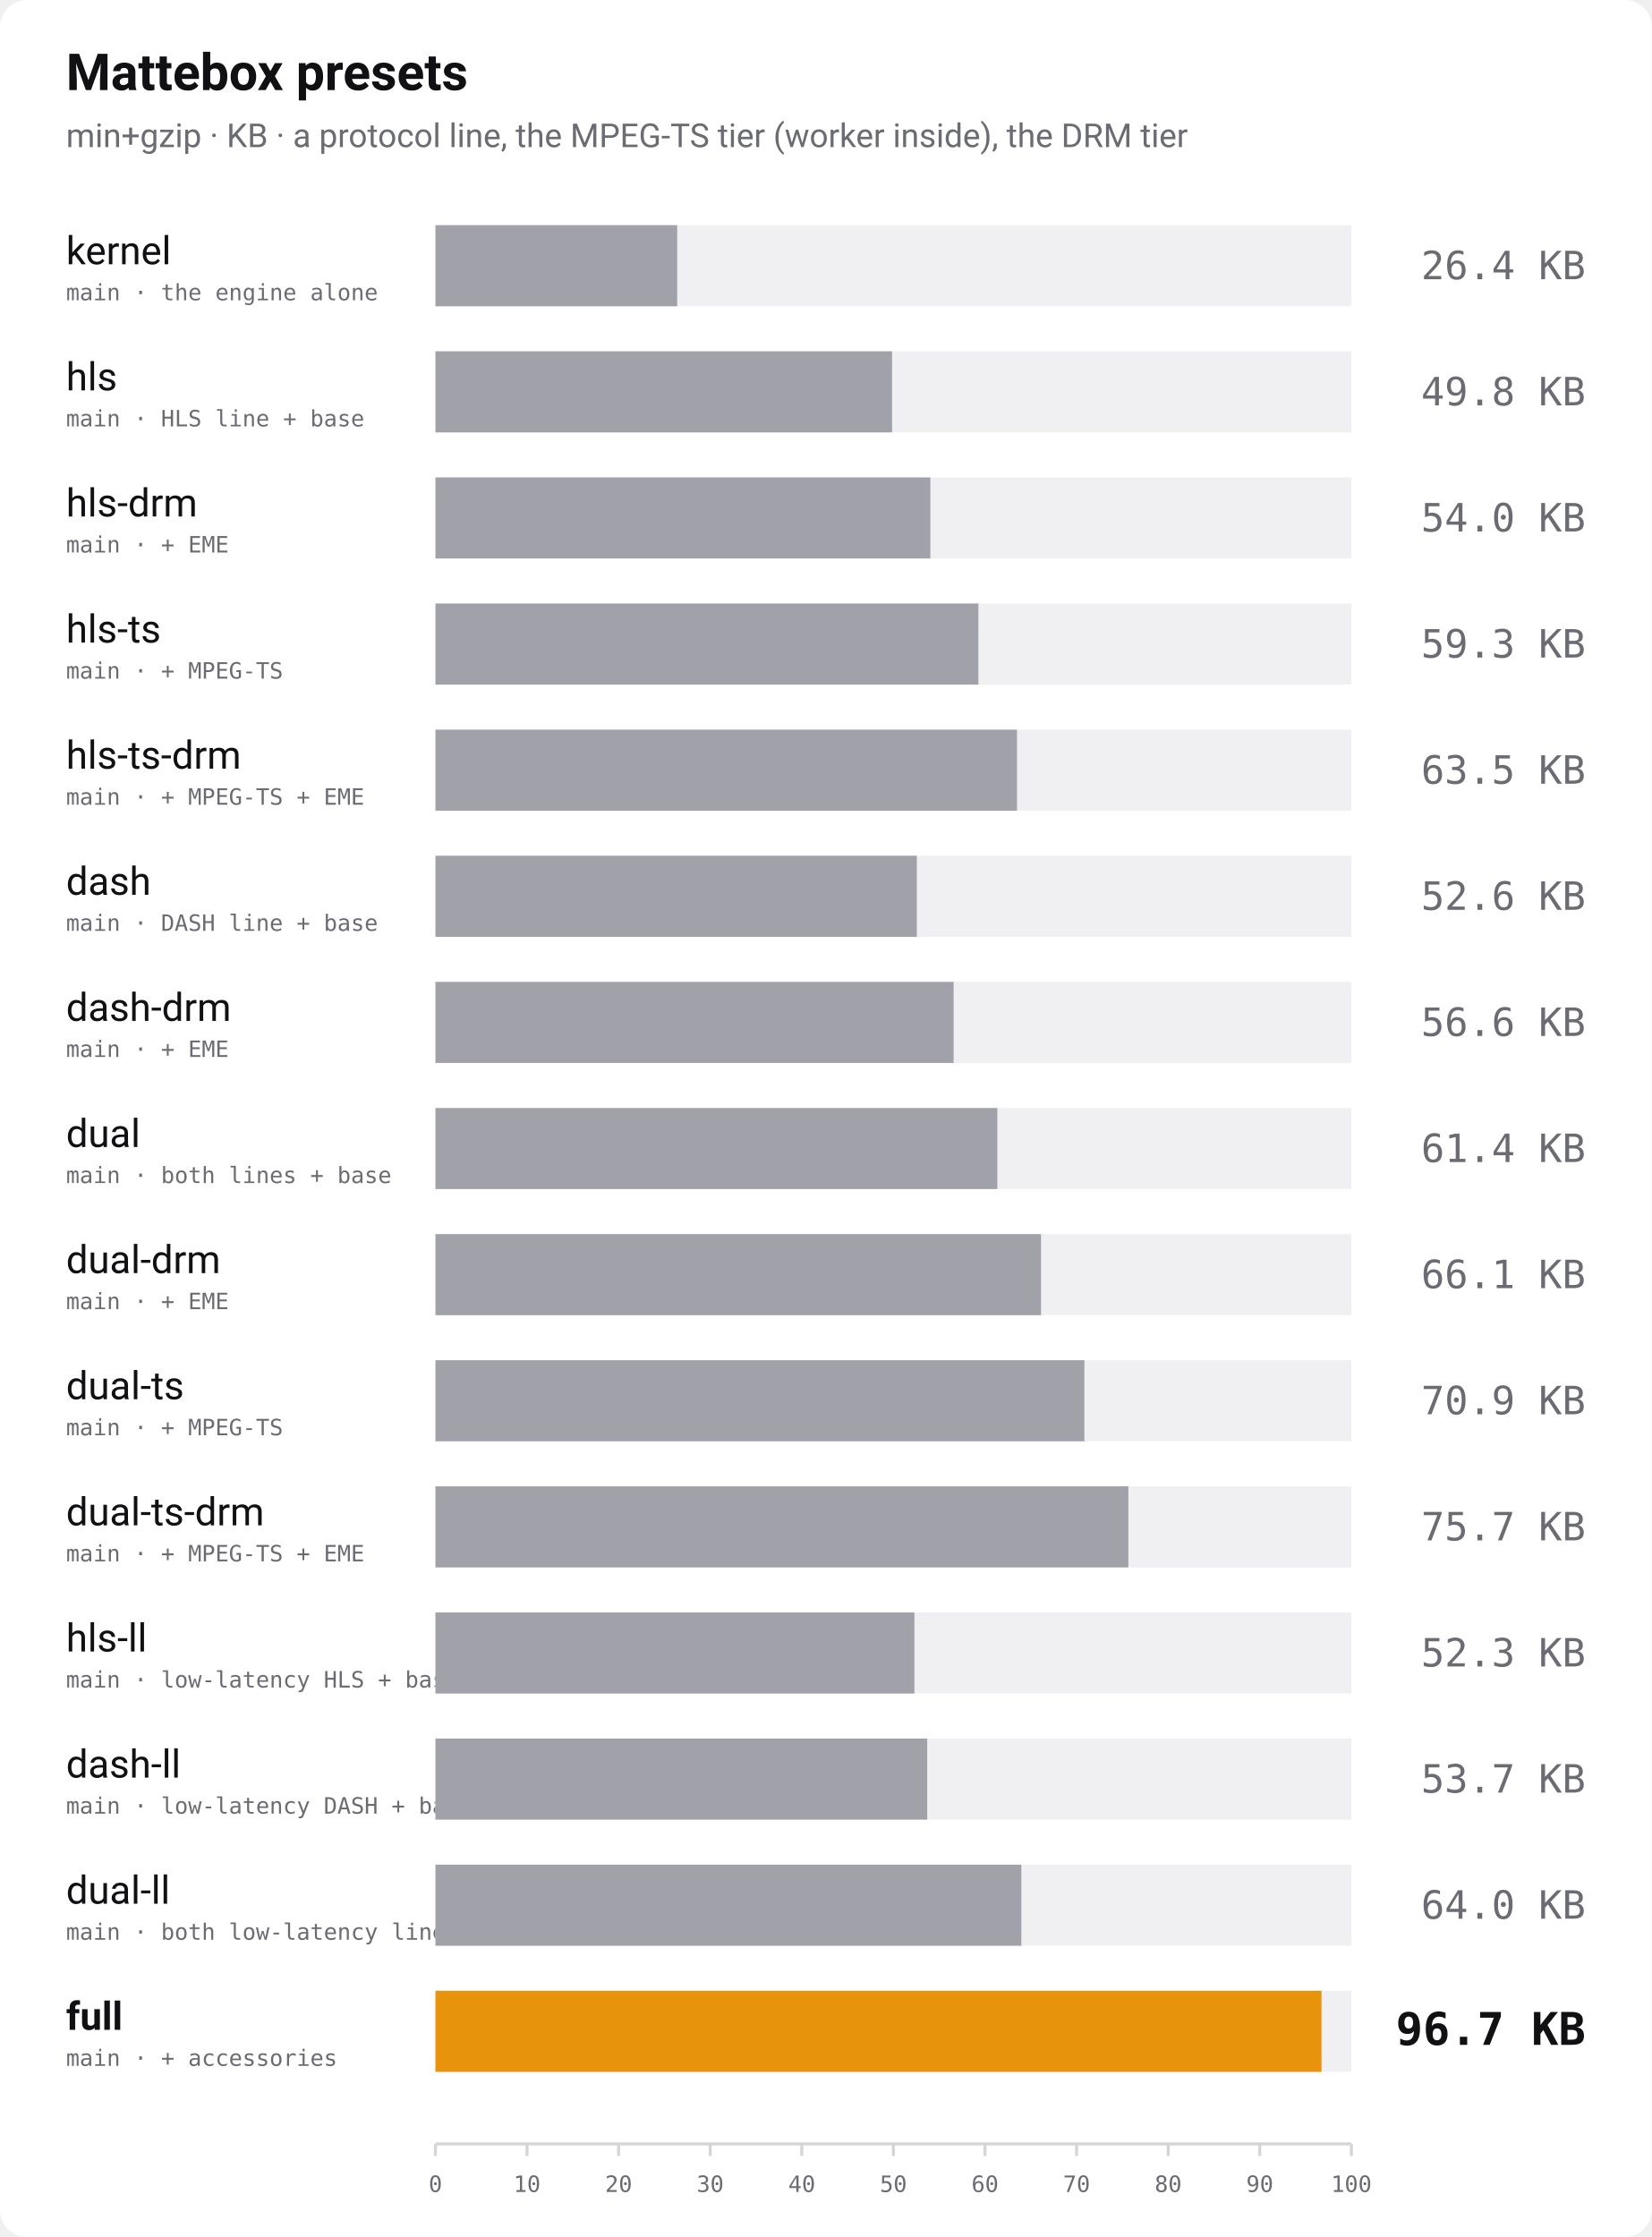
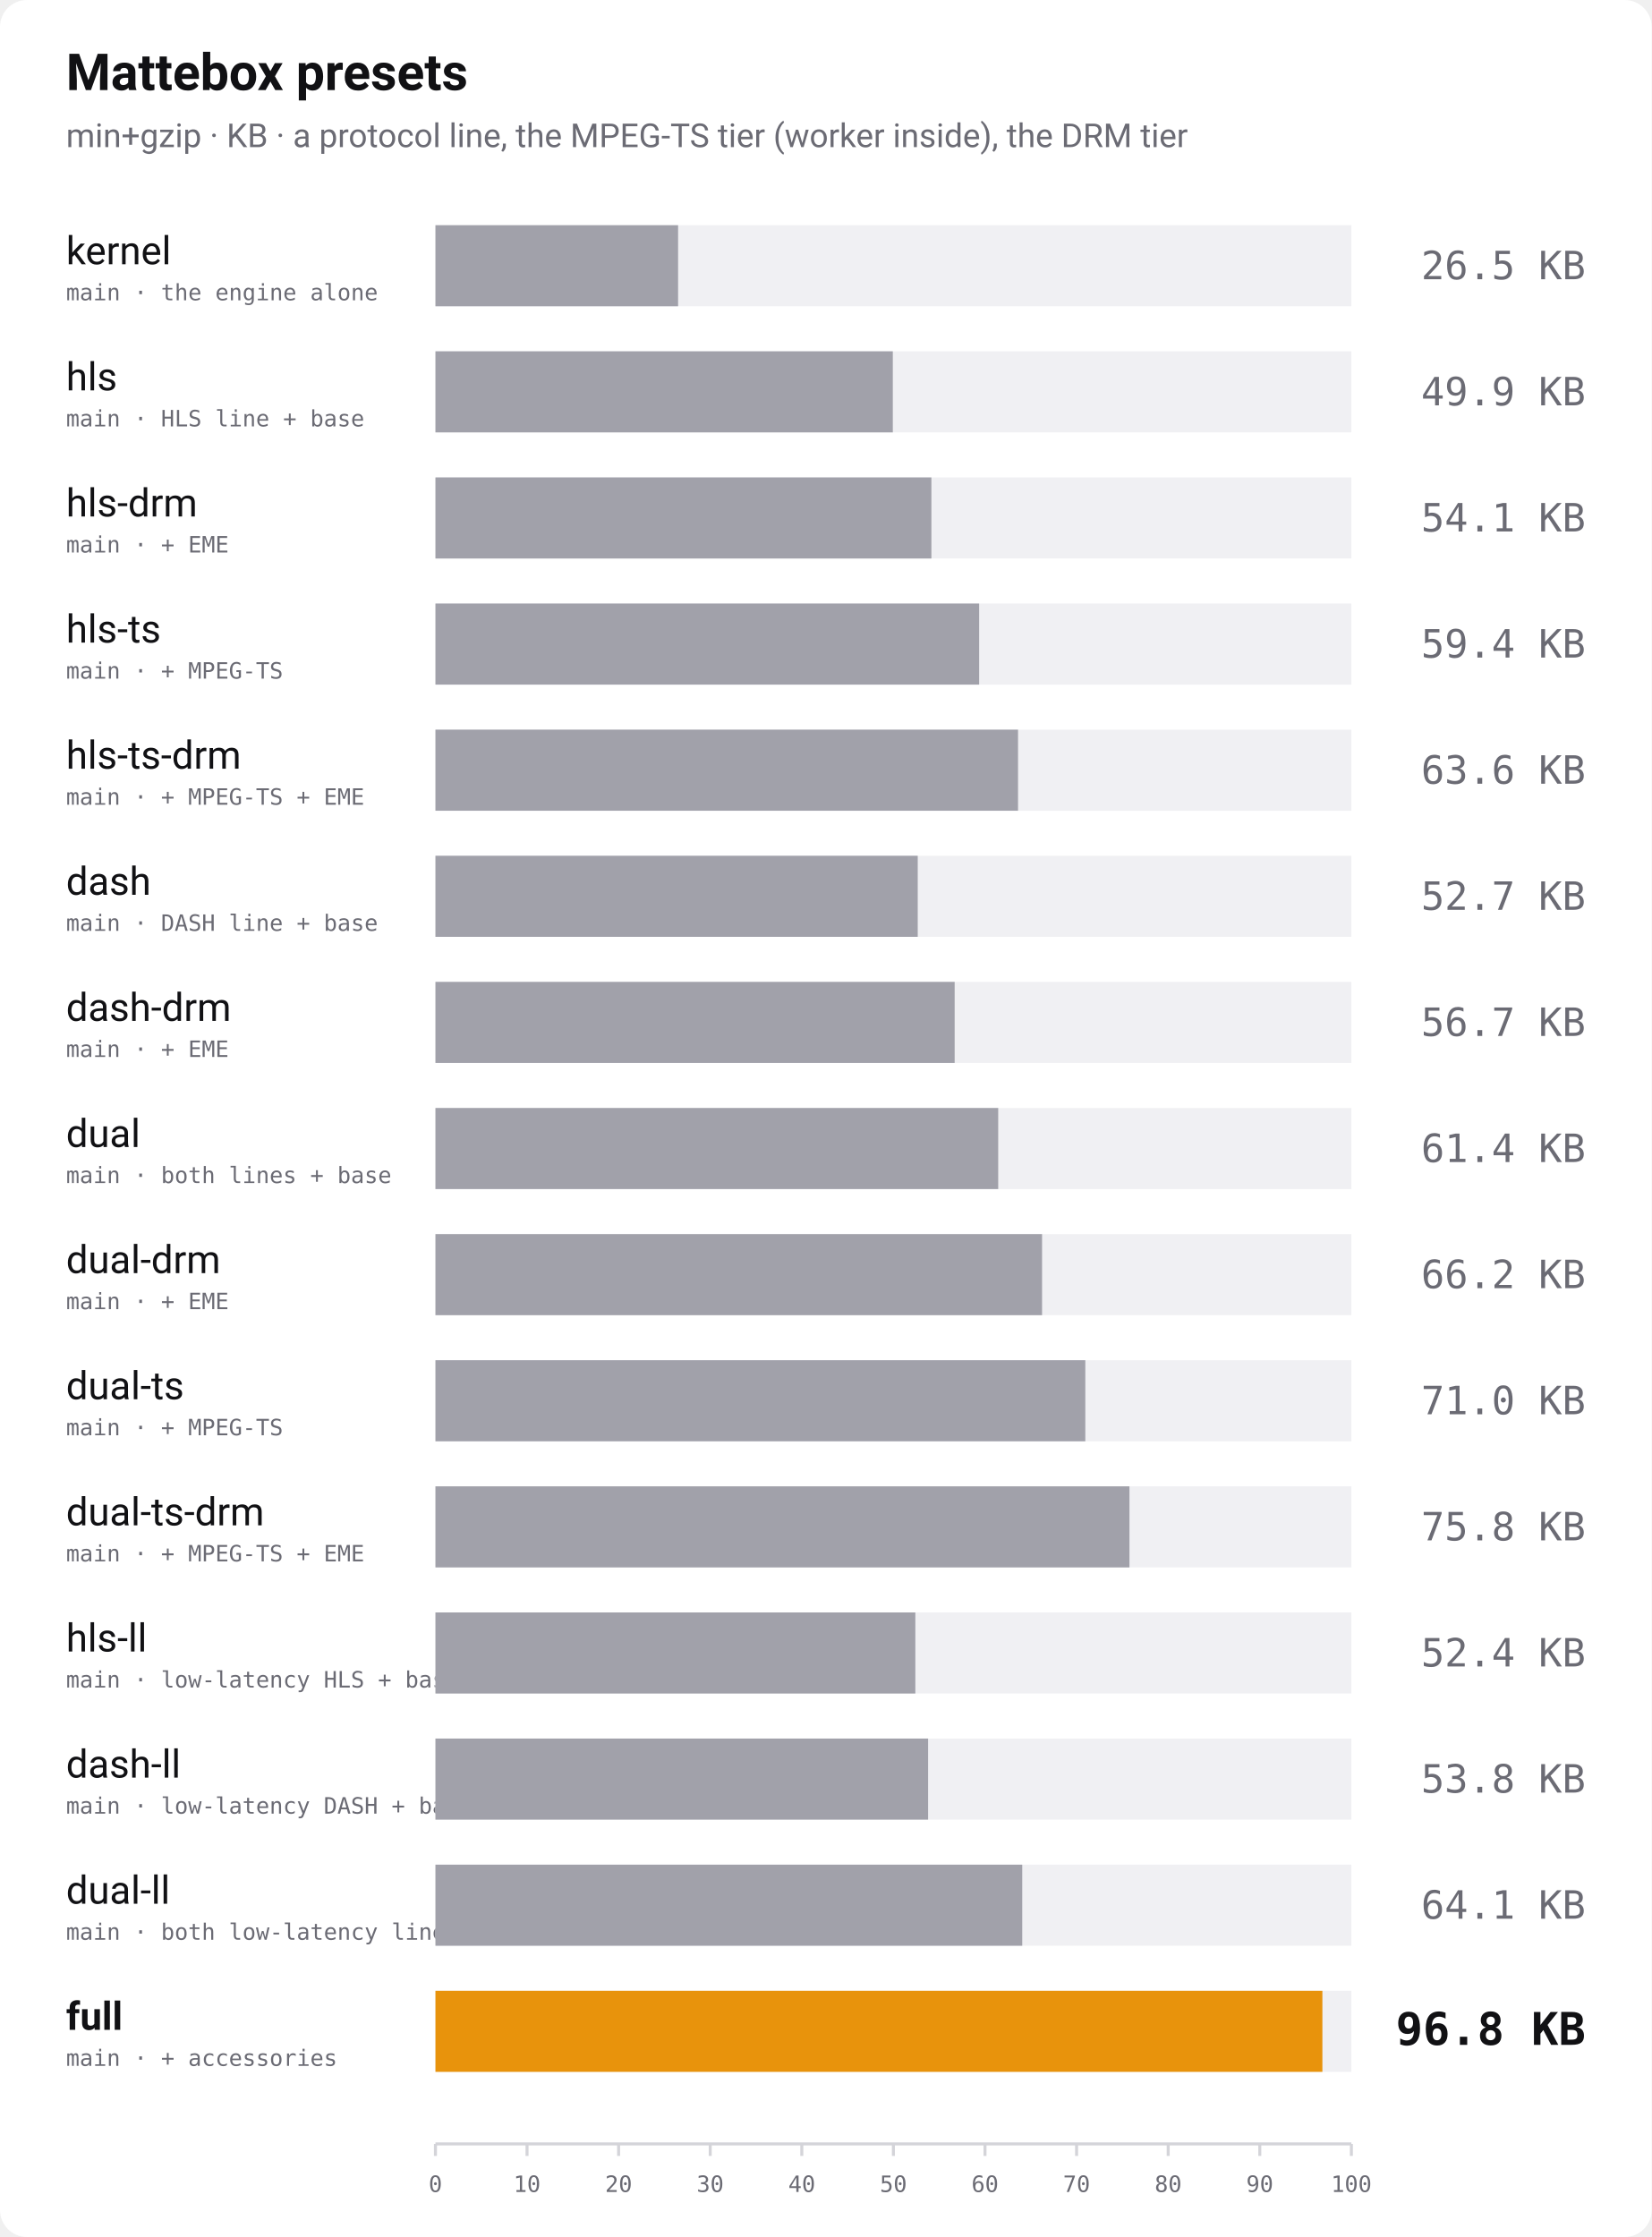
<svg xmlns="http://www.w3.org/2000/svg" width="1100" height="1490" viewBox="0 0 1100 1490" role="img" aria-label="Bundle size of every Mattebox preset, min+gzip">
  <rect width="1100" height="1490" rx="18" fill="#ffffff" />
  <text x="44" y="60" font-family="-apple-system, 'Segoe UI', Roboto, Helvetica, Arial, sans-serif" font-size="34" font-weight="700" fill="#111114">Mattebox presets</text>
  <text x="44" y="98" font-family="-apple-system, 'Segoe UI', Roboto, Helvetica, Arial, sans-serif" font-size="22" fill="#6b6b74">min+gzip · KB · a protocol line, the MPEG-TS tier (worker inside), the DRM tier</text>
  <text x="44" y="176" font-family="-apple-system, 'Segoe UI', Roboto, Helvetica, Arial, sans-serif" font-size="26" font-weight="400" fill="#111114">kernel</text>
  <text x="44" y="200" font-family="ui-monospace, 'SF Mono', Menlo, Consolas, monospace" font-size="15" fill="#6b6b74">main · the engine alone</text>
  <rect x="290" y="150" width="610" height="54" fill="#f0f0f3" />
-   <rect x="290" y="150" width="161.0" height="54" fill="#a1a1aa" />
-   <text x="1056" y="186" text-anchor="end" font-family="ui-monospace, 'SF Mono', Menlo, Consolas, monospace" font-size="26" font-weight="400" fill="#6b6b74">26.4 KB</text>
+   <rect x="290" y="150" width="161.6" height="54" fill="#a1a1aa" />
+   <text x="1056" y="186" text-anchor="end" font-family="ui-monospace, 'SF Mono', Menlo, Consolas, monospace" font-size="26" font-weight="400" fill="#6b6b74">26.5 KB</text>
  <text x="44" y="260" font-family="-apple-system, 'Segoe UI', Roboto, Helvetica, Arial, sans-serif" font-size="26" font-weight="400" fill="#111114">hls</text>
  <text x="44" y="284" font-family="ui-monospace, 'SF Mono', Menlo, Consolas, monospace" font-size="15" fill="#6b6b74">main · HLS line + base</text>
  <rect x="290" y="234" width="610" height="54" fill="#f0f0f3" />
-   <rect x="290" y="234" width="304.1" height="54" fill="#a1a1aa" />
-   <text x="1056" y="270" text-anchor="end" font-family="ui-monospace, 'SF Mono', Menlo, Consolas, monospace" font-size="26" font-weight="400" fill="#6b6b74">49.8 KB</text>
+   <rect x="290" y="234" width="304.6" height="54" fill="#a1a1aa" />
+   <text x="1056" y="270" text-anchor="end" font-family="ui-monospace, 'SF Mono', Menlo, Consolas, monospace" font-size="26" font-weight="400" fill="#6b6b74">49.9 KB</text>
  <text x="44" y="344" font-family="-apple-system, 'Segoe UI', Roboto, Helvetica, Arial, sans-serif" font-size="26" font-weight="400" fill="#111114">hls-drm</text>
  <text x="44" y="368" font-family="ui-monospace, 'SF Mono', Menlo, Consolas, monospace" font-size="15" fill="#6b6b74">main · + EME</text>
  <rect x="290" y="318" width="610" height="54" fill="#f0f0f3" />
-   <rect x="290" y="318" width="329.6" height="54" fill="#a1a1aa" />
-   <text x="1056" y="354" text-anchor="end" font-family="ui-monospace, 'SF Mono', Menlo, Consolas, monospace" font-size="26" font-weight="400" fill="#6b6b74">54.0 KB</text>
+   <rect x="290" y="318" width="330.3" height="54" fill="#a1a1aa" />
+   <text x="1056" y="354" text-anchor="end" font-family="ui-monospace, 'SF Mono', Menlo, Consolas, monospace" font-size="26" font-weight="400" fill="#6b6b74">54.1 KB</text>
  <text x="44" y="428" font-family="-apple-system, 'Segoe UI', Roboto, Helvetica, Arial, sans-serif" font-size="26" font-weight="400" fill="#111114">hls-ts</text>
  <text x="44" y="452" font-family="ui-monospace, 'SF Mono', Menlo, Consolas, monospace" font-size="15" fill="#6b6b74">main · + MPEG-TS</text>
  <rect x="290" y="402" width="610" height="54" fill="#f0f0f3" />
-   <rect x="290" y="402" width="361.6" height="54" fill="#a1a1aa" />
-   <text x="1056" y="438" text-anchor="end" font-family="ui-monospace, 'SF Mono', Menlo, Consolas, monospace" font-size="26" font-weight="400" fill="#6b6b74">59.3 KB</text>
+   <rect x="290" y="402" width="362.1" height="54" fill="#a1a1aa" />
+   <text x="1056" y="438" text-anchor="end" font-family="ui-monospace, 'SF Mono', Menlo, Consolas, monospace" font-size="26" font-weight="400" fill="#6b6b74">59.4 KB</text>
  <text x="44" y="512" font-family="-apple-system, 'Segoe UI', Roboto, Helvetica, Arial, sans-serif" font-size="26" font-weight="400" fill="#111114">hls-ts-drm</text>
  <text x="44" y="536" font-family="ui-monospace, 'SF Mono', Menlo, Consolas, monospace" font-size="15" fill="#6b6b74">main · + MPEG-TS + EME</text>
  <rect x="290" y="486" width="610" height="54" fill="#f0f0f3" />
-   <rect x="290" y="486" width="387.3" height="54" fill="#a1a1aa" />
-   <text x="1056" y="522" text-anchor="end" font-family="ui-monospace, 'SF Mono', Menlo, Consolas, monospace" font-size="26" font-weight="400" fill="#6b6b74">63.5 KB</text>
+   <rect x="290" y="486" width="388.0" height="54" fill="#a1a1aa" />
+   <text x="1056" y="522" text-anchor="end" font-family="ui-monospace, 'SF Mono', Menlo, Consolas, monospace" font-size="26" font-weight="400" fill="#6b6b74">63.6 KB</text>
  <text x="44" y="596" font-family="-apple-system, 'Segoe UI', Roboto, Helvetica, Arial, sans-serif" font-size="26" font-weight="400" fill="#111114">dash</text>
  <text x="44" y="620" font-family="ui-monospace, 'SF Mono', Menlo, Consolas, monospace" font-size="15" fill="#6b6b74">main · DASH line + base</text>
  <rect x="290" y="570" width="610" height="54" fill="#f0f0f3" />
-   <rect x="290" y="570" width="320.6" height="54" fill="#a1a1aa" />
-   <text x="1056" y="606" text-anchor="end" font-family="ui-monospace, 'SF Mono', Menlo, Consolas, monospace" font-size="26" font-weight="400" fill="#6b6b74">52.6 KB</text>
+   <rect x="290" y="570" width="321.2" height="54" fill="#a1a1aa" />
+   <text x="1056" y="606" text-anchor="end" font-family="ui-monospace, 'SF Mono', Menlo, Consolas, monospace" font-size="26" font-weight="400" fill="#6b6b74">52.7 KB</text>
  <text x="44" y="680" font-family="-apple-system, 'Segoe UI', Roboto, Helvetica, Arial, sans-serif" font-size="26" font-weight="400" fill="#111114">dash-drm</text>
  <text x="44" y="704" font-family="ui-monospace, 'SF Mono', Menlo, Consolas, monospace" font-size="15" fill="#6b6b74">main · + EME</text>
  <rect x="290" y="654" width="610" height="54" fill="#f0f0f3" />
-   <rect x="290" y="654" width="345.1" height="54" fill="#a1a1aa" />
-   <text x="1056" y="690" text-anchor="end" font-family="ui-monospace, 'SF Mono', Menlo, Consolas, monospace" font-size="26" font-weight="400" fill="#6b6b74">56.6 KB</text>
+   <rect x="290" y="654" width="345.8" height="54" fill="#a1a1aa" />
+   <text x="1056" y="690" text-anchor="end" font-family="ui-monospace, 'SF Mono', Menlo, Consolas, monospace" font-size="26" font-weight="400" fill="#6b6b74">56.7 KB</text>
  <text x="44" y="764" font-family="-apple-system, 'Segoe UI', Roboto, Helvetica, Arial, sans-serif" font-size="26" font-weight="400" fill="#111114">dual</text>
  <text x="44" y="788" font-family="ui-monospace, 'SF Mono', Menlo, Consolas, monospace" font-size="15" fill="#6b6b74">main · both lines + base</text>
  <rect x="290" y="738" width="610" height="54" fill="#f0f0f3" />
-   <rect x="290" y="738" width="374.2" height="54" fill="#a1a1aa" />
+   <rect x="290" y="738" width="374.8" height="54" fill="#a1a1aa" />
  <text x="1056" y="774" text-anchor="end" font-family="ui-monospace, 'SF Mono', Menlo, Consolas, monospace" font-size="26" font-weight="400" fill="#6b6b74">61.4 KB</text>
  <text x="44" y="848" font-family="-apple-system, 'Segoe UI', Roboto, Helvetica, Arial, sans-serif" font-size="26" font-weight="400" fill="#111114">dual-drm</text>
  <text x="44" y="872" font-family="ui-monospace, 'SF Mono', Menlo, Consolas, monospace" font-size="15" fill="#6b6b74">main · + EME</text>
  <rect x="290" y="822" width="610" height="54" fill="#f0f0f3" />
-   <rect x="290" y="822" width="403.3" height="54" fill="#a1a1aa" />
-   <text x="1056" y="858" text-anchor="end" font-family="ui-monospace, 'SF Mono', Menlo, Consolas, monospace" font-size="26" font-weight="400" fill="#6b6b74">66.1 KB</text>
+   <rect x="290" y="822" width="404.0" height="54" fill="#a1a1aa" />
+   <text x="1056" y="858" text-anchor="end" font-family="ui-monospace, 'SF Mono', Menlo, Consolas, monospace" font-size="26" font-weight="400" fill="#6b6b74">66.2 KB</text>
  <text x="44" y="932" font-family="-apple-system, 'Segoe UI', Roboto, Helvetica, Arial, sans-serif" font-size="26" font-weight="400" fill="#111114">dual-ts</text>
  <text x="44" y="956" font-family="ui-monospace, 'SF Mono', Menlo, Consolas, monospace" font-size="15" fill="#6b6b74">main · + MPEG-TS</text>
  <rect x="290" y="906" width="610" height="54" fill="#f0f0f3" />
-   <rect x="290" y="906" width="432.2" height="54" fill="#a1a1aa" />
-   <text x="1056" y="942" text-anchor="end" font-family="ui-monospace, 'SF Mono', Menlo, Consolas, monospace" font-size="26" font-weight="400" fill="#6b6b74">70.9 KB</text>
+   <rect x="290" y="906" width="432.8" height="54" fill="#a1a1aa" />
+   <text x="1056" y="942" text-anchor="end" font-family="ui-monospace, 'SF Mono', Menlo, Consolas, monospace" font-size="26" font-weight="400" fill="#6b6b74">71.0 KB</text>
  <text x="44" y="1016" font-family="-apple-system, 'Segoe UI', Roboto, Helvetica, Arial, sans-serif" font-size="26" font-weight="400" fill="#111114">dual-ts-drm</text>
  <text x="44" y="1040" font-family="ui-monospace, 'SF Mono', Menlo, Consolas, monospace" font-size="15" fill="#6b6b74">main · + MPEG-TS + EME</text>
  <rect x="290" y="990" width="610" height="54" fill="#f0f0f3" />
-   <rect x="290" y="990" width="461.5" height="54" fill="#a1a1aa" />
-   <text x="1056" y="1026" text-anchor="end" font-family="ui-monospace, 'SF Mono', Menlo, Consolas, monospace" font-size="26" font-weight="400" fill="#6b6b74">75.7 KB</text>
+   <rect x="290" y="990" width="462.2" height="54" fill="#a1a1aa" />
+   <text x="1056" y="1026" text-anchor="end" font-family="ui-monospace, 'SF Mono', Menlo, Consolas, monospace" font-size="26" font-weight="400" fill="#6b6b74">75.8 KB</text>
  <text x="44" y="1100" font-family="-apple-system, 'Segoe UI', Roboto, Helvetica, Arial, sans-serif" font-size="26" font-weight="400" fill="#111114">hls-ll</text>
  <text x="44" y="1124" font-family="ui-monospace, 'SF Mono', Menlo, Consolas, monospace" font-size="15" fill="#6b6b74">main · low-latency HLS + base</text>
  <rect x="290" y="1074" width="610" height="54" fill="#f0f0f3" />
-   <rect x="290" y="1074" width="319.0" height="54" fill="#a1a1aa" />
-   <text x="1056" y="1110" text-anchor="end" font-family="ui-monospace, 'SF Mono', Menlo, Consolas, monospace" font-size="26" font-weight="400" fill="#6b6b74">52.3 KB</text>
+   <rect x="290" y="1074" width="319.6" height="54" fill="#a1a1aa" />
+   <text x="1056" y="1110" text-anchor="end" font-family="ui-monospace, 'SF Mono', Menlo, Consolas, monospace" font-size="26" font-weight="400" fill="#6b6b74">52.4 KB</text>
  <text x="44" y="1184" font-family="-apple-system, 'Segoe UI', Roboto, Helvetica, Arial, sans-serif" font-size="26" font-weight="400" fill="#111114">dash-ll</text>
  <text x="44" y="1208" font-family="ui-monospace, 'SF Mono', Menlo, Consolas, monospace" font-size="15" fill="#6b6b74">main · low-latency DASH + base</text>
  <rect x="290" y="1158" width="610" height="54" fill="#f0f0f3" />
-   <rect x="290" y="1158" width="327.5" height="54" fill="#a1a1aa" />
-   <text x="1056" y="1194" text-anchor="end" font-family="ui-monospace, 'SF Mono', Menlo, Consolas, monospace" font-size="26" font-weight="400" fill="#6b6b74">53.7 KB</text>
+   <rect x="290" y="1158" width="328.1" height="54" fill="#a1a1aa" />
+   <text x="1056" y="1194" text-anchor="end" font-family="ui-monospace, 'SF Mono', Menlo, Consolas, monospace" font-size="26" font-weight="400" fill="#6b6b74">53.8 KB</text>
  <text x="44" y="1268" font-family="-apple-system, 'Segoe UI', Roboto, Helvetica, Arial, sans-serif" font-size="26" font-weight="400" fill="#111114">dual-ll</text>
  <text x="44" y="1292" font-family="ui-monospace, 'SF Mono', Menlo, Consolas, monospace" font-size="15" fill="#6b6b74">main · both low-latency lines + base</text>
  <rect x="290" y="1242" width="610" height="54" fill="#f0f0f3" />
-   <rect x="290" y="1242" width="390.2" height="54" fill="#a1a1aa" />
-   <text x="1056" y="1278" text-anchor="end" font-family="ui-monospace, 'SF Mono', Menlo, Consolas, monospace" font-size="26" font-weight="400" fill="#6b6b74">64.0 KB</text>
+   <rect x="290" y="1242" width="390.8" height="54" fill="#a1a1aa" />
+   <text x="1056" y="1278" text-anchor="end" font-family="ui-monospace, 'SF Mono', Menlo, Consolas, monospace" font-size="26" font-weight="400" fill="#6b6b74">64.1 KB</text>
  <text x="44" y="1352" font-family="-apple-system, 'Segoe UI', Roboto, Helvetica, Arial, sans-serif" font-size="26" font-weight="700" fill="#111114">full</text>
  <text x="44" y="1376" font-family="ui-monospace, 'SF Mono', Menlo, Consolas, monospace" font-size="15" fill="#6b6b74">main · + accessories</text>
  <rect x="290" y="1326" width="610" height="54" fill="#f0f0f3" />
-   <rect x="290" y="1326" width="590.1" height="54" fill="#e8930c" />
-   <text x="1056" y="1362" text-anchor="end" font-family="ui-monospace, 'SF Mono', Menlo, Consolas, monospace" font-size="30" font-weight="700" fill="#111114">96.7 KB</text>
+   <rect x="290" y="1326" width="590.7" height="54" fill="#e8930c" />
+   <text x="1056" y="1362" text-anchor="end" font-family="ui-monospace, 'SF Mono', Menlo, Consolas, monospace" font-size="30" font-weight="700" fill="#111114">96.8 KB</text>
  <line x1="290" y1="1428" x2="900" y2="1428" stroke="#d4d4d9" stroke-width="2" />
  <line x1="290.0" y1="1428" x2="290.0" y2="1436" stroke="#d4d4d9" stroke-width="2" />
  <text x="290.0" y="1460" text-anchor="middle" font-family="ui-monospace, 'SF Mono', Menlo, Consolas, monospace" font-size="15" fill="#6b6b74">0</text>
  <line x1="351.0" y1="1428" x2="351.0" y2="1436" stroke="#d4d4d9" stroke-width="2" />
  <text x="351.0" y="1460" text-anchor="middle" font-family="ui-monospace, 'SF Mono', Menlo, Consolas, monospace" font-size="15" fill="#6b6b74">10</text>
  <line x1="412.0" y1="1428" x2="412.0" y2="1436" stroke="#d4d4d9" stroke-width="2" />
  <text x="412.0" y="1460" text-anchor="middle" font-family="ui-monospace, 'SF Mono', Menlo, Consolas, monospace" font-size="15" fill="#6b6b74">20</text>
  <line x1="473.0" y1="1428" x2="473.0" y2="1436" stroke="#d4d4d9" stroke-width="2" />
  <text x="473.0" y="1460" text-anchor="middle" font-family="ui-monospace, 'SF Mono', Menlo, Consolas, monospace" font-size="15" fill="#6b6b74">30</text>
  <line x1="534.0" y1="1428" x2="534.0" y2="1436" stroke="#d4d4d9" stroke-width="2" />
  <text x="534.0" y="1460" text-anchor="middle" font-family="ui-monospace, 'SF Mono', Menlo, Consolas, monospace" font-size="15" fill="#6b6b74">40</text>
  <line x1="595.0" y1="1428" x2="595.0" y2="1436" stroke="#d4d4d9" stroke-width="2" />
  <text x="595.0" y="1460" text-anchor="middle" font-family="ui-monospace, 'SF Mono', Menlo, Consolas, monospace" font-size="15" fill="#6b6b74">50</text>
  <line x1="656.0" y1="1428" x2="656.0" y2="1436" stroke="#d4d4d9" stroke-width="2" />
  <text x="656.0" y="1460" text-anchor="middle" font-family="ui-monospace, 'SF Mono', Menlo, Consolas, monospace" font-size="15" fill="#6b6b74">60</text>
  <line x1="717.0" y1="1428" x2="717.0" y2="1436" stroke="#d4d4d9" stroke-width="2" />
  <text x="717.0" y="1460" text-anchor="middle" font-family="ui-monospace, 'SF Mono', Menlo, Consolas, monospace" font-size="15" fill="#6b6b74">70</text>
  <line x1="778.0" y1="1428" x2="778.0" y2="1436" stroke="#d4d4d9" stroke-width="2" />
  <text x="778.0" y="1460" text-anchor="middle" font-family="ui-monospace, 'SF Mono', Menlo, Consolas, monospace" font-size="15" fill="#6b6b74">80</text>
  <line x1="839.0" y1="1428" x2="839.0" y2="1436" stroke="#d4d4d9" stroke-width="2" />
  <text x="839.0" y="1460" text-anchor="middle" font-family="ui-monospace, 'SF Mono', Menlo, Consolas, monospace" font-size="15" fill="#6b6b74">90</text>
  <line x1="900.0" y1="1428" x2="900.0" y2="1436" stroke="#d4d4d9" stroke-width="2" />
  <text x="900.0" y="1460" text-anchor="middle" font-family="ui-monospace, 'SF Mono', Menlo, Consolas, monospace" font-size="15" fill="#6b6b74">100</text>
</svg>
